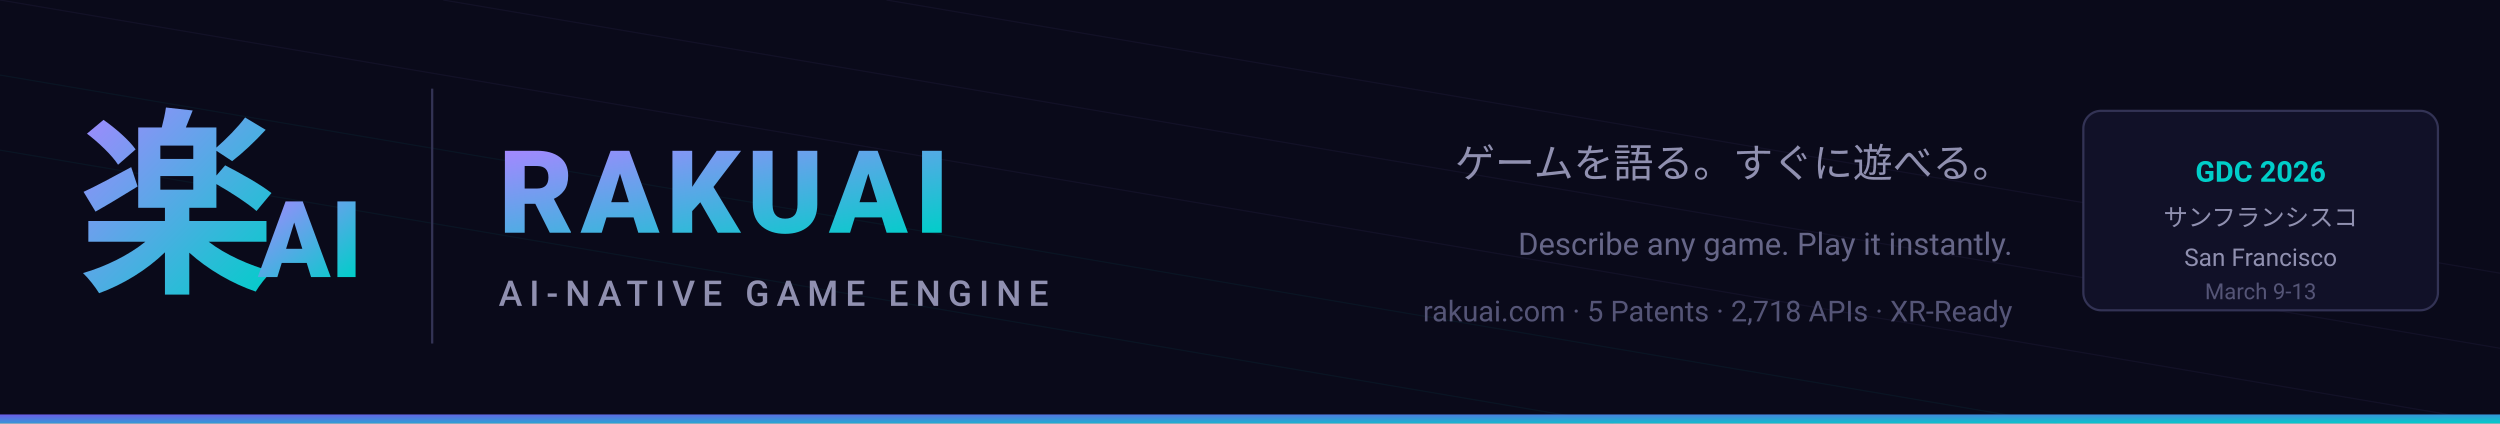
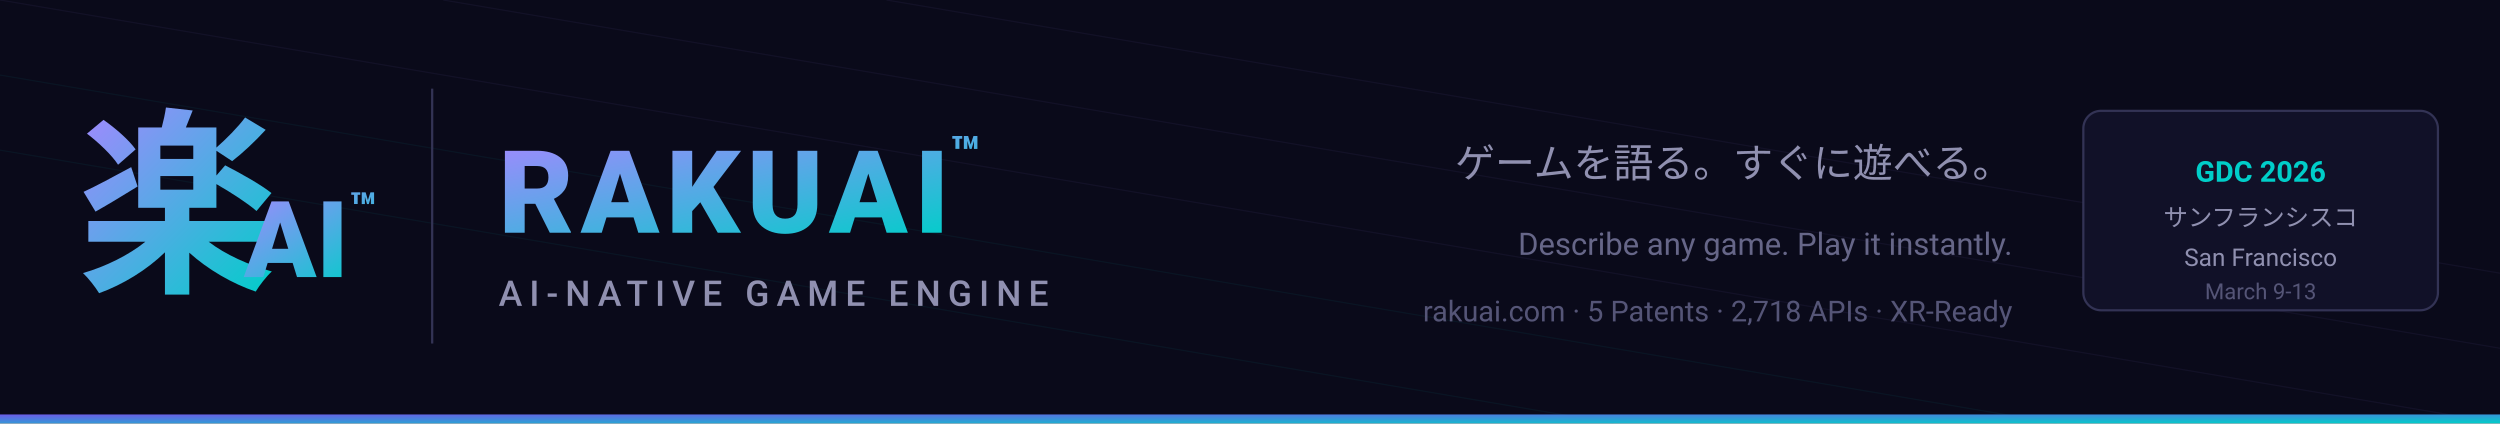
<svg xmlns="http://www.w3.org/2000/svg" viewBox="0 0 1128 191">
  <defs>
    <linearGradient id="g" x1="0%" y1="0%" x2="100%" y2="100%">
      <stop offset="0%" style="stop-color:#a388ff" />
      <stop offset="100%" style="stop-color:#00cec9" />
    </linearGradient>
    <linearGradient id="g2" x1="0%" y1="0%" x2="100%" y2="100%">
      <stop offset="0%" style="stop-color:#6c5ce7" />
      <stop offset="100%" style="stop-color:#00cec9" />
    </linearGradient>
  </defs>
  <rect width="1128" height="191" fill="#0a0a1a" />
  <g opacity="0.06">
    <line x1="0" y1="0" x2="1128" y2="191" stroke="#a388ff" stroke-width="0.5" />
    <line x1="200" y1="0" x2="1328" y2="191" stroke="#a388ff" stroke-width="0.5" />
    <line x1="400" y1="0" x2="1528" y2="191" stroke="#a388ff" stroke-width="0.5" />
    <line x1="-200" y1="0" x2="928" y2="191" stroke="#00cec9" stroke-width="0.5" />
    <line x1="-400" y1="0" x2="728" y2="191" stroke="#00cec9" stroke-width="0.5" />
  </g>
  <rect x="0" y="187" width="1128" height="4" fill="url(#g2)" />
  <text x="80" y="125" text-anchor="middle" font-family="'Noto Sans CJK JP','Noto Sans JP','Hiragino Sans',sans-serif" font-size="90" font-weight="700" fill="url(#g)">楽</text>
-   <text x="140" y="125" text-anchor="middle" font-family="-apple-system,BlinkMacSystemFont,'Segoe UI',Roboto,sans-serif" font-size="48" font-weight="800" fill="url(#g)">AI</text>
+   <text x="140" y="125" text-anchor="middle" font-family="-apple-system,BlinkMacSystemFont,'Segoe UI',Roboto,sans-serif" font-size="48" font-weight="800" fill="url(#g)">AI<tspan font-size="20" dy="-24">™</tspan>
+   </text>
  <line x1="195" y1="40" x2="195" y2="155" stroke="#333355" stroke-width="1" />
-   <text x="225" y="105" font-family="-apple-system,BlinkMacSystemFont,'Segoe UI',Roboto,sans-serif" font-size="52" font-weight="800" letter-spacing="0.06em" fill="url(#g)">RAKUAI</text>
+   <text x="225" y="105" font-family="-apple-system,BlinkMacSystemFont,'Segoe UI',Roboto,sans-serif" font-size="52" font-weight="800" letter-spacing="0.06em" fill="url(#g)">RAKUAI<tspan font-size="22" dy="-28">™</tspan>
+   </text>
  <text x="225" y="138" font-family="-apple-system,BlinkMacSystemFont,'Segoe UI',Roboto,sans-serif" font-size="16" font-weight="500" fill="#9090b0" letter-spacing="0.2em">AI-NATIVE GAME ENGINE</text>
  <text x="908" y="80" text-anchor="end" font-family="'Noto Sans CJK JP','Noto Sans JP','Hiragino Sans',sans-serif" font-size="18" font-weight="500" fill="#9090b0">ゲームを語る。すぐに遊べる。</text>
  <text x="908" y="115" text-anchor="end" font-family="-apple-system,BlinkMacSystemFont,'Segoe UI',Roboto,sans-serif" font-size="14" fill="#666688">Describe any game. Play it instantly.</text>
  <text x="908" y="145" text-anchor="end" font-family="-apple-system,BlinkMacSystemFont,'Segoe UI',Roboto,sans-serif" font-size="13" fill="#555577">rakuai.com · 5 Patents · 2,718 APIs · XR-Ready</text>
  <rect x="940" y="50" width="160" height="90" rx="8" fill="#111128" stroke="#333355" stroke-width="1" />
  <text x="1020" y="82" text-anchor="middle" font-family="-apple-system,BlinkMacSystemFont,'Segoe UI',Roboto,sans-serif" font-size="13" font-weight="700" fill="#00cec9">GDC 2026</text>
  <text x="1020" y="102" text-anchor="middle" font-family="'Noto Sans CJK JP','Noto Sans JP','Hiragino Sans',sans-serif" font-size="11" fill="#9090b0">サンフランシスコ</text>
  <text x="1020" y="120" text-anchor="middle" font-family="-apple-system,BlinkMacSystemFont,'Segoe UI',Roboto,sans-serif" font-size="11" fill="#9090b0">San Francisco</text>
  <text x="1020" y="135" text-anchor="middle" font-family="-apple-system,BlinkMacSystemFont,'Segoe UI',Roboto,sans-serif" font-size="10" fill="#555577">March 9-13</text>
</svg>
